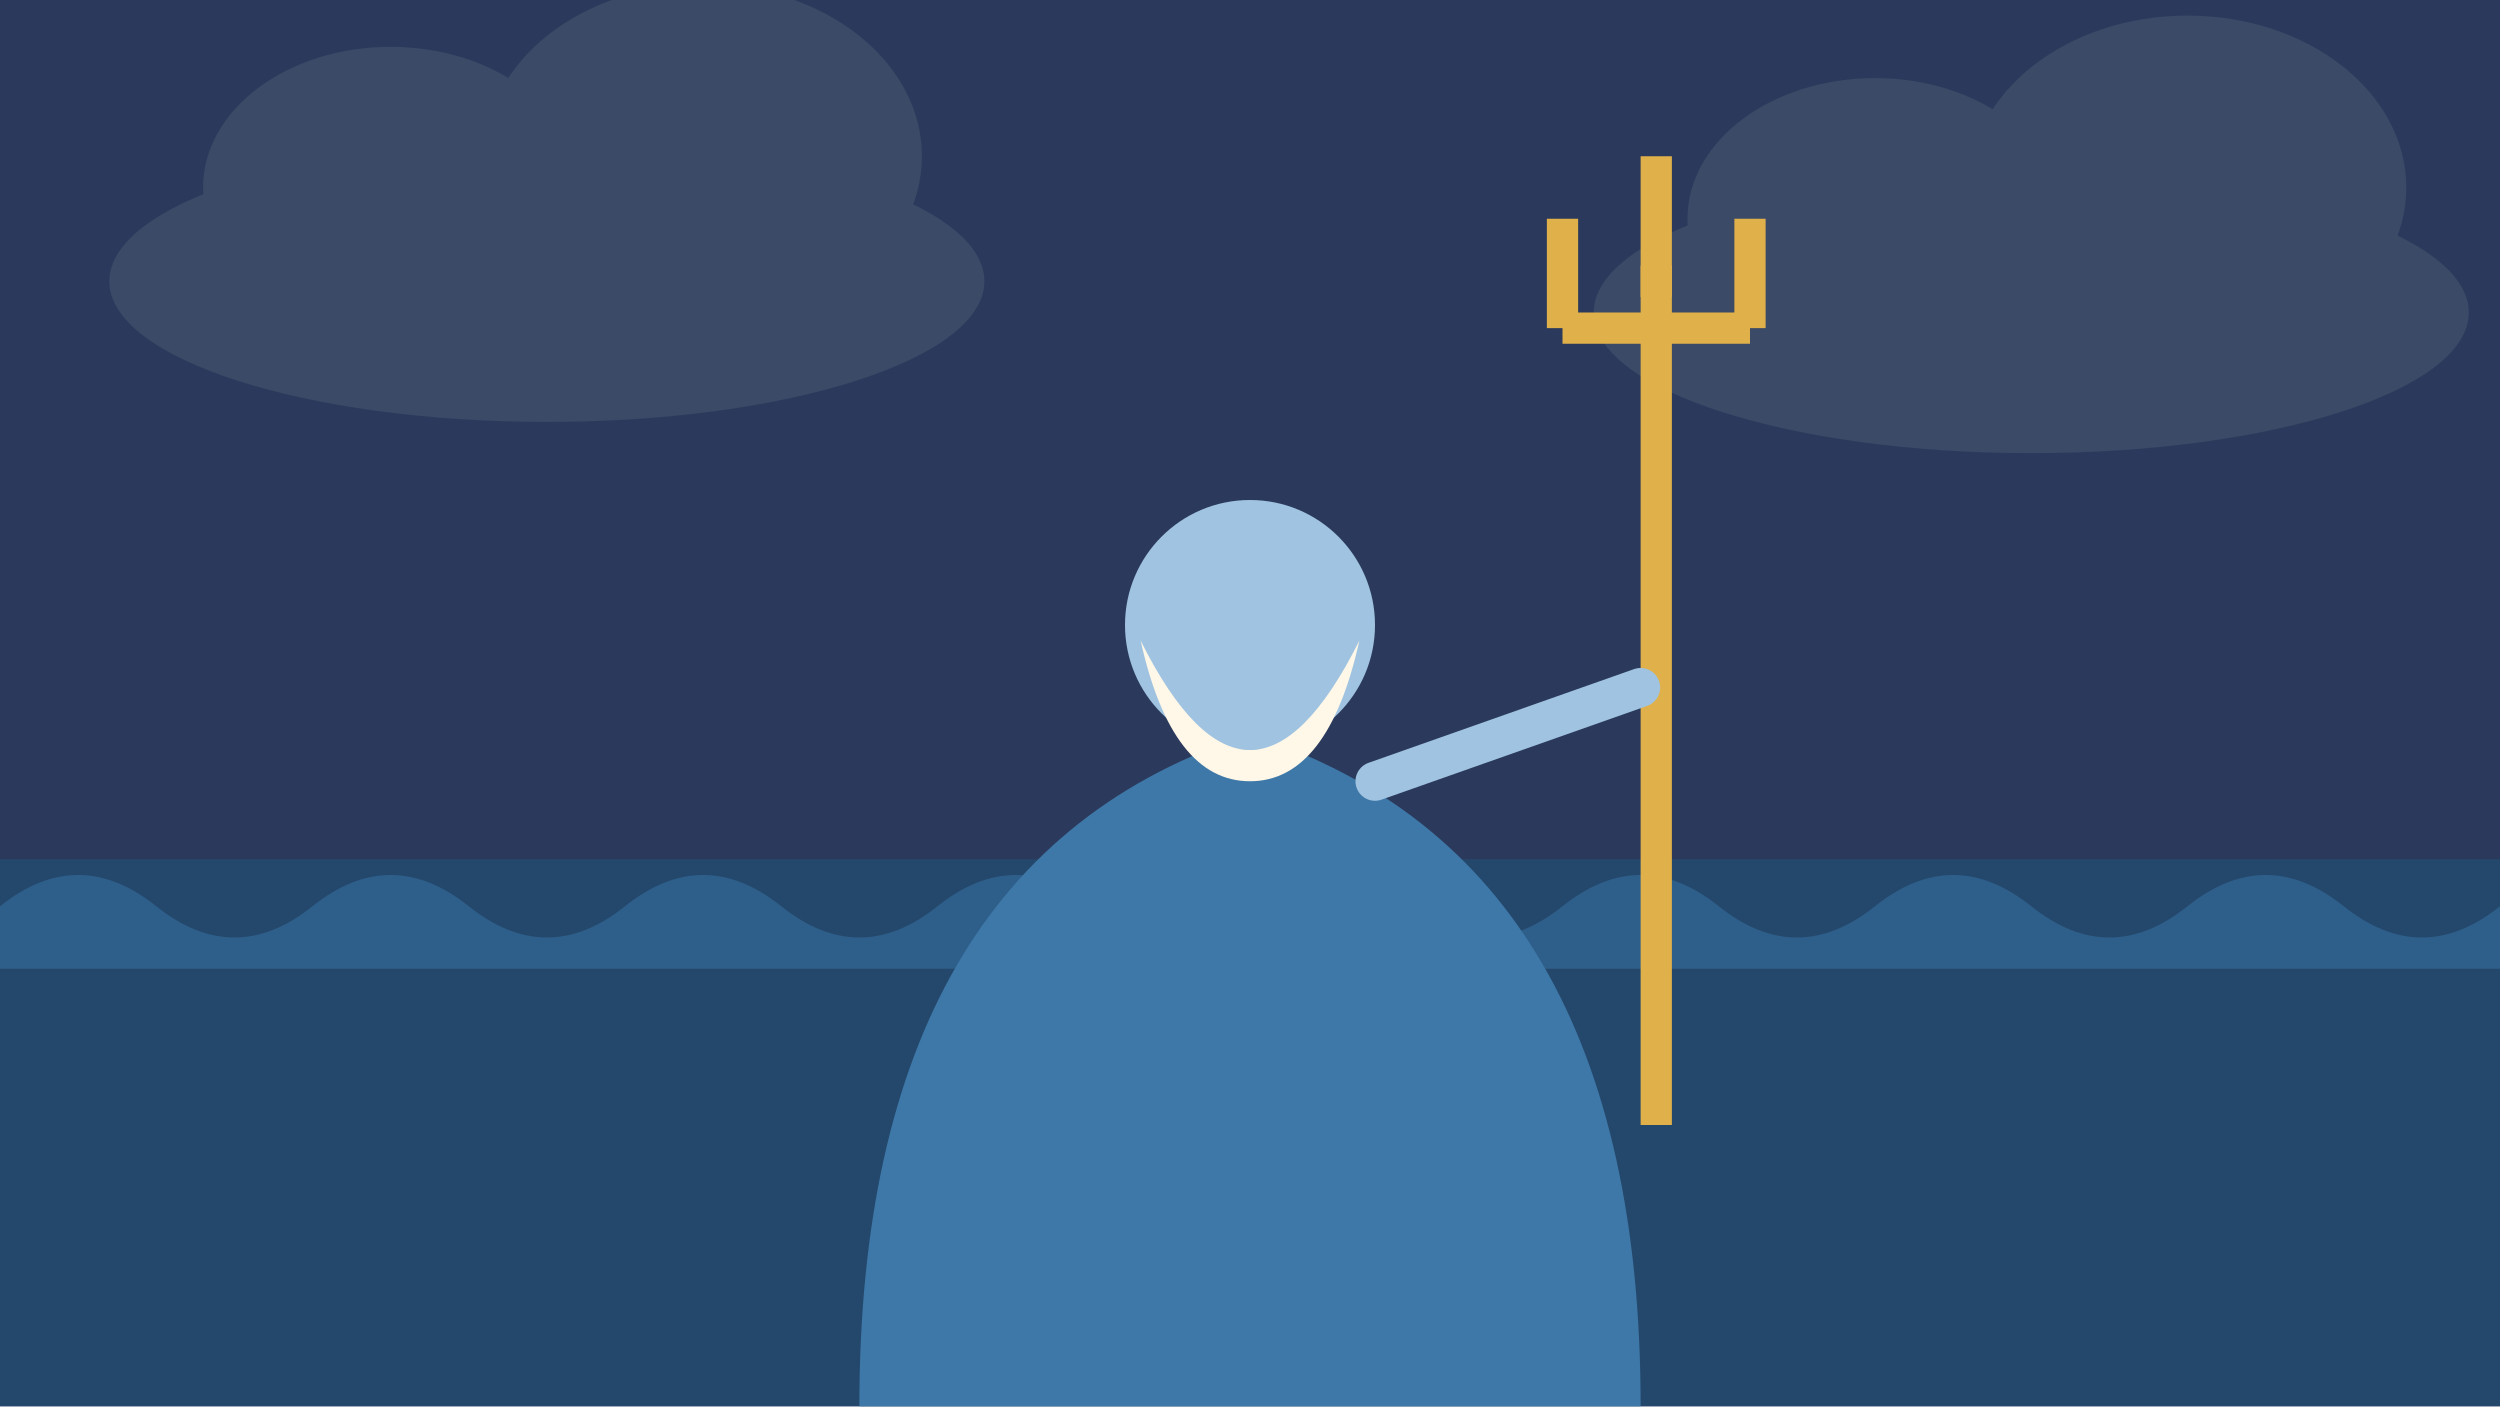
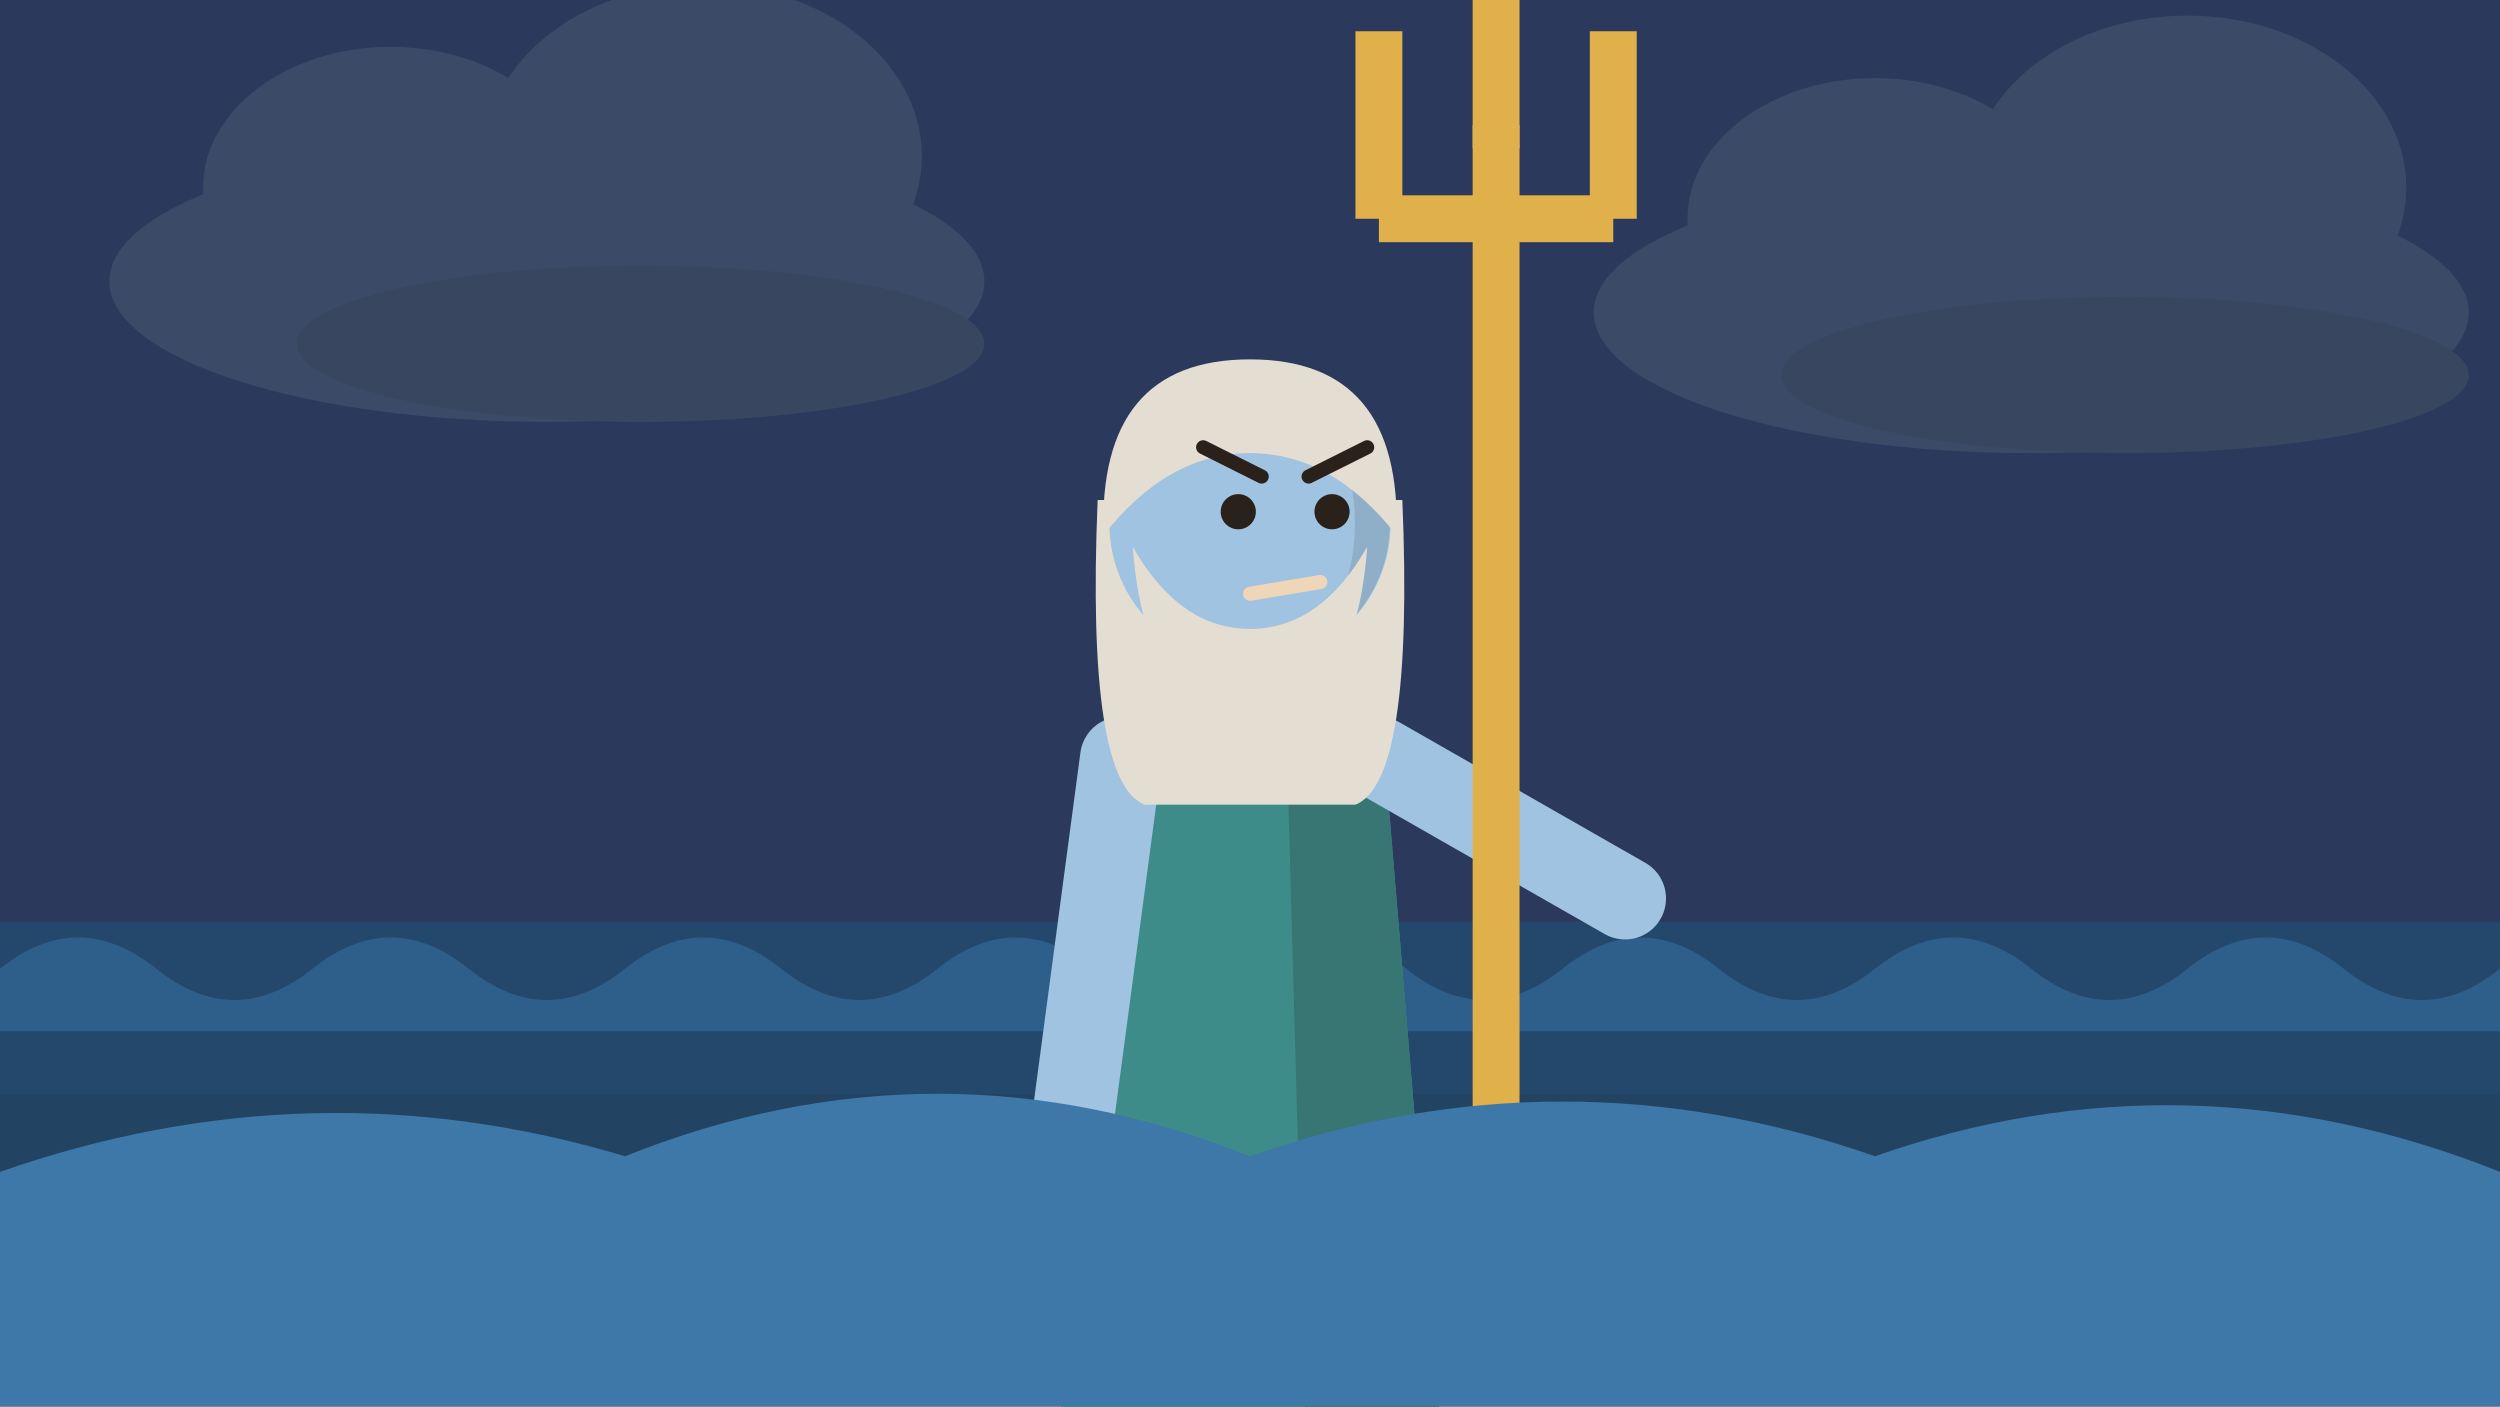
<svg xmlns="http://www.w3.org/2000/svg" viewBox="0 0 320 180">
  <rect width="320" height="180" fill="#2B3A5C" />
-   <g transform="translate(70 36) scale(2)" fill="#3B4A66">
-     <ellipse cx="0" cy="0" rx="28" ry="9" />
-     <ellipse cx="-10" cy="-6" rx="12" ry="9" />
-     <ellipse cx="10" cy="-8" rx="14" ry="11" />
+   <g transform="translate(70 36) scale(2)">
+     <ellipse cx="0" cy="0" rx="28" ry="9" fill="#3B4A66" />
+     <ellipse cx="-10" cy="-6" rx="12" ry="9" fill="#3B4A66" />
+     <ellipse cx="10" cy="-8" rx="14" ry="11" fill="#3B4A66" />
+     <ellipse cx="6" cy="4" rx="22" ry="5" fill="#38465F" />
  </g>
-   <g transform="translate(260 40) scale(2)" fill="#3B4A66">
-     <ellipse cx="0" cy="0" rx="28" ry="9" />
-     <ellipse cx="-10" cy="-6" rx="12" ry="9" />
-     <ellipse cx="10" cy="-8" rx="14" ry="11" />
+   <g transform="translate(260 40) scale(2)">
+     <ellipse cx="0" cy="0" rx="28" ry="9" fill="#3B4A66" />
+     <ellipse cx="-10" cy="-6" rx="12" ry="9" fill="#3B4A66" />
+     <ellipse cx="10" cy="-8" rx="14" ry="11" fill="#3B4A66" />
+     <ellipse cx="6" cy="4" rx="22" ry="5" fill="#38465F" />
  </g>
-   <rect y="110" width="320" height="70" fill="#24486C" />
-   <path d="M0 116 q10 -8 20 0 t20 0 t20 0 t20 0 t20 0 t20 0 t20 0 t20 0 t20 0 t20 0 t20 0 t20 0 t20 0 t20 0 t20 0 t20 0 t20 0 t20 0 v8 H0z" fill="#2E5E8A" />
-   <path d="M110 180 q0 -70 50 -86 q50 16 50 86z" fill="#3E78A8" />
-   <circle cx="160" cy="80" r="16" fill="#9FC3E0" />
-   <path d="M146 82 q14 28 28 0 q-4 18 -14 18 q-10 0 -14 -18z" fill="#FFF7E8" />
-   <rect x="210" y="34" width="4" height="110" fill="#E0B04A" />
-   <path d="M200 42 v-14 M212 38 v-18 M224 42 v-14 M200 42 h24" stroke="#E0B04A" stroke-width="4" fill="none" />
-   <line x1="176" y1="100" x2="210" y2="88" stroke="#9FC3E0" stroke-width="5" stroke-linecap="round" />
+   <rect y="118" width="320" height="62" fill="#24486C" />
+   <path d="M0 124 q10 -8 20 0 t20 0 t20 0 t20 0 t20 0 t20 0 t20 0 t20 0 t20 0 t20 0 t20 0 t20 0 t20 0 t20 0 t20 0 t20 0 t20 0 t20 0 v8 H0z" fill="#2E5E8A" />
+   <rect y="140" width="320" height="40" fill="#234363" />
+   <g transform="translate(160 196) scale(1.5 1.5)">
+     <path d="M-11 -72 Q0 -75 11 -72 L17 0 Q0 3 -17 0 Z" fill="#3E8C8A" />
+     <path d="M3 -72 L11 -72 L17 0 L5 0 Z" fill="#387674" />
+     <line x1="-11" y1="-66" x2="-15" y2="-36" stroke="#9FC3E0" stroke-width="7" stroke-linecap="round" />
+     <line x1="11" y1="-66" x2="32" y2="-54" stroke="#9FC3E0" stroke-width="7" stroke-linecap="round" />
+     <path d="M-13 -88 Q-14 -64 -9 -62 L9 -62 Q14 -64 13 -88 Z" fill="#E4DED2" />
+     <circle cx="0" cy="-86" r="12" fill="#9FC3E0" />
+     <path d="M3 -97.6 A12 12 0 0 1 3 -74.4 A8 12 0 0 0 3 -97.6 Z" fill="#8FAEC7" />
+     <path d="M-12.5 -85 Q-13 -100 0 -100 Q13 -100 12.5 -85 Q7 -92 0 -92 Q-7 -92 -12.5 -85 Z" fill="#E4DED2" />
+     <path d="M-10 -84 Q-9 -70 0 -69 Q9 -70 10 -84 Q6 -77 0 -77 Q-6 -77 -10 -84 Z" fill="#E4DED2" />
+     <circle cx="-1" cy="-87" r="1.5" fill="#2A211B" />
+     <circle cx="7" cy="-87" r="1.5" fill="#2A211B" />
+     <path d="M-4 -92.5 L1 -90 M5 -90 L10 -92.5" stroke="#2A211B" stroke-width="1.2" fill="none" stroke-linecap="round" />
+     <path d="M0 -80 L6 -81" stroke="#F0D6B8" stroke-width="1.2" fill="none" stroke-linecap="round" />
+     <line x1="21" y1="-120" x2="21" y2="-20" stroke="#E0B04A" stroke-width="4" />
+     <path d="M11 -112 V-128 M21 -118 V-136 M31 -112 V-128 M11 -112 H31" stroke="#E0B04A" stroke-width="4" fill="none" />
+   </g>
+   <path d="M0 150 q40 -14 80 -2 q40 -16 80 0 q40 -14 80 0 q40 -14 80 2 V180 H0z" fill="#3E78A8" />
</svg>
